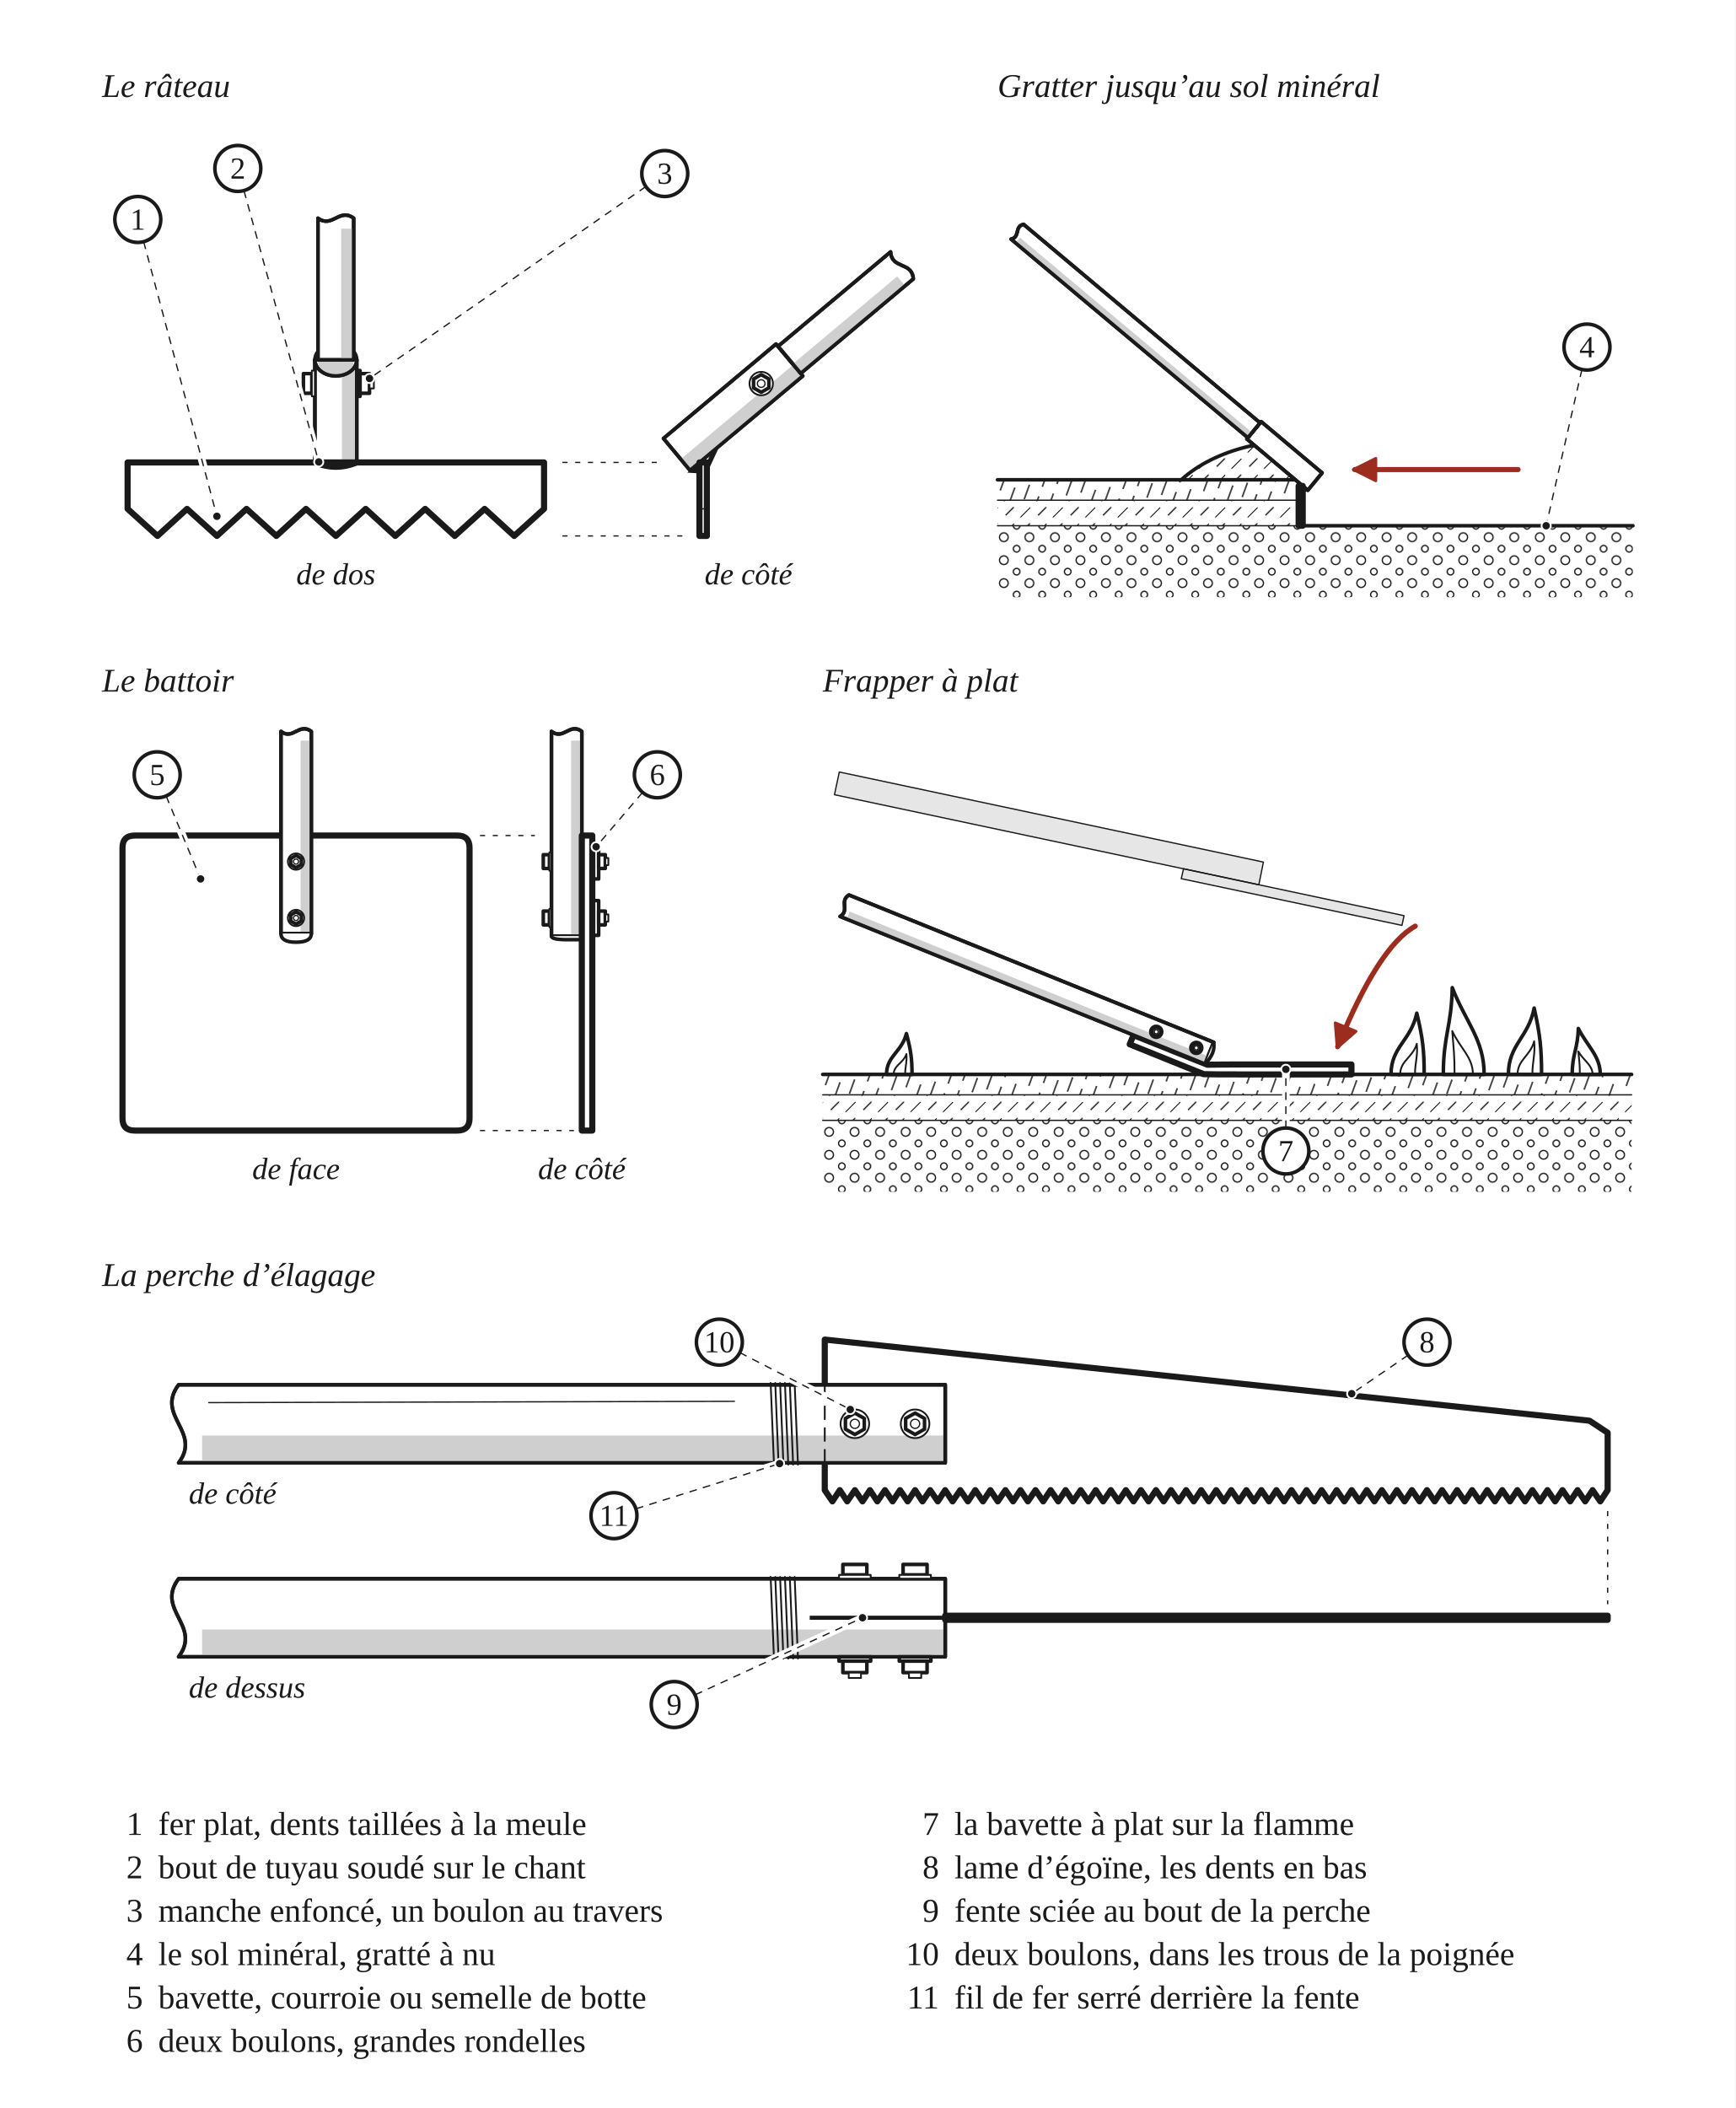
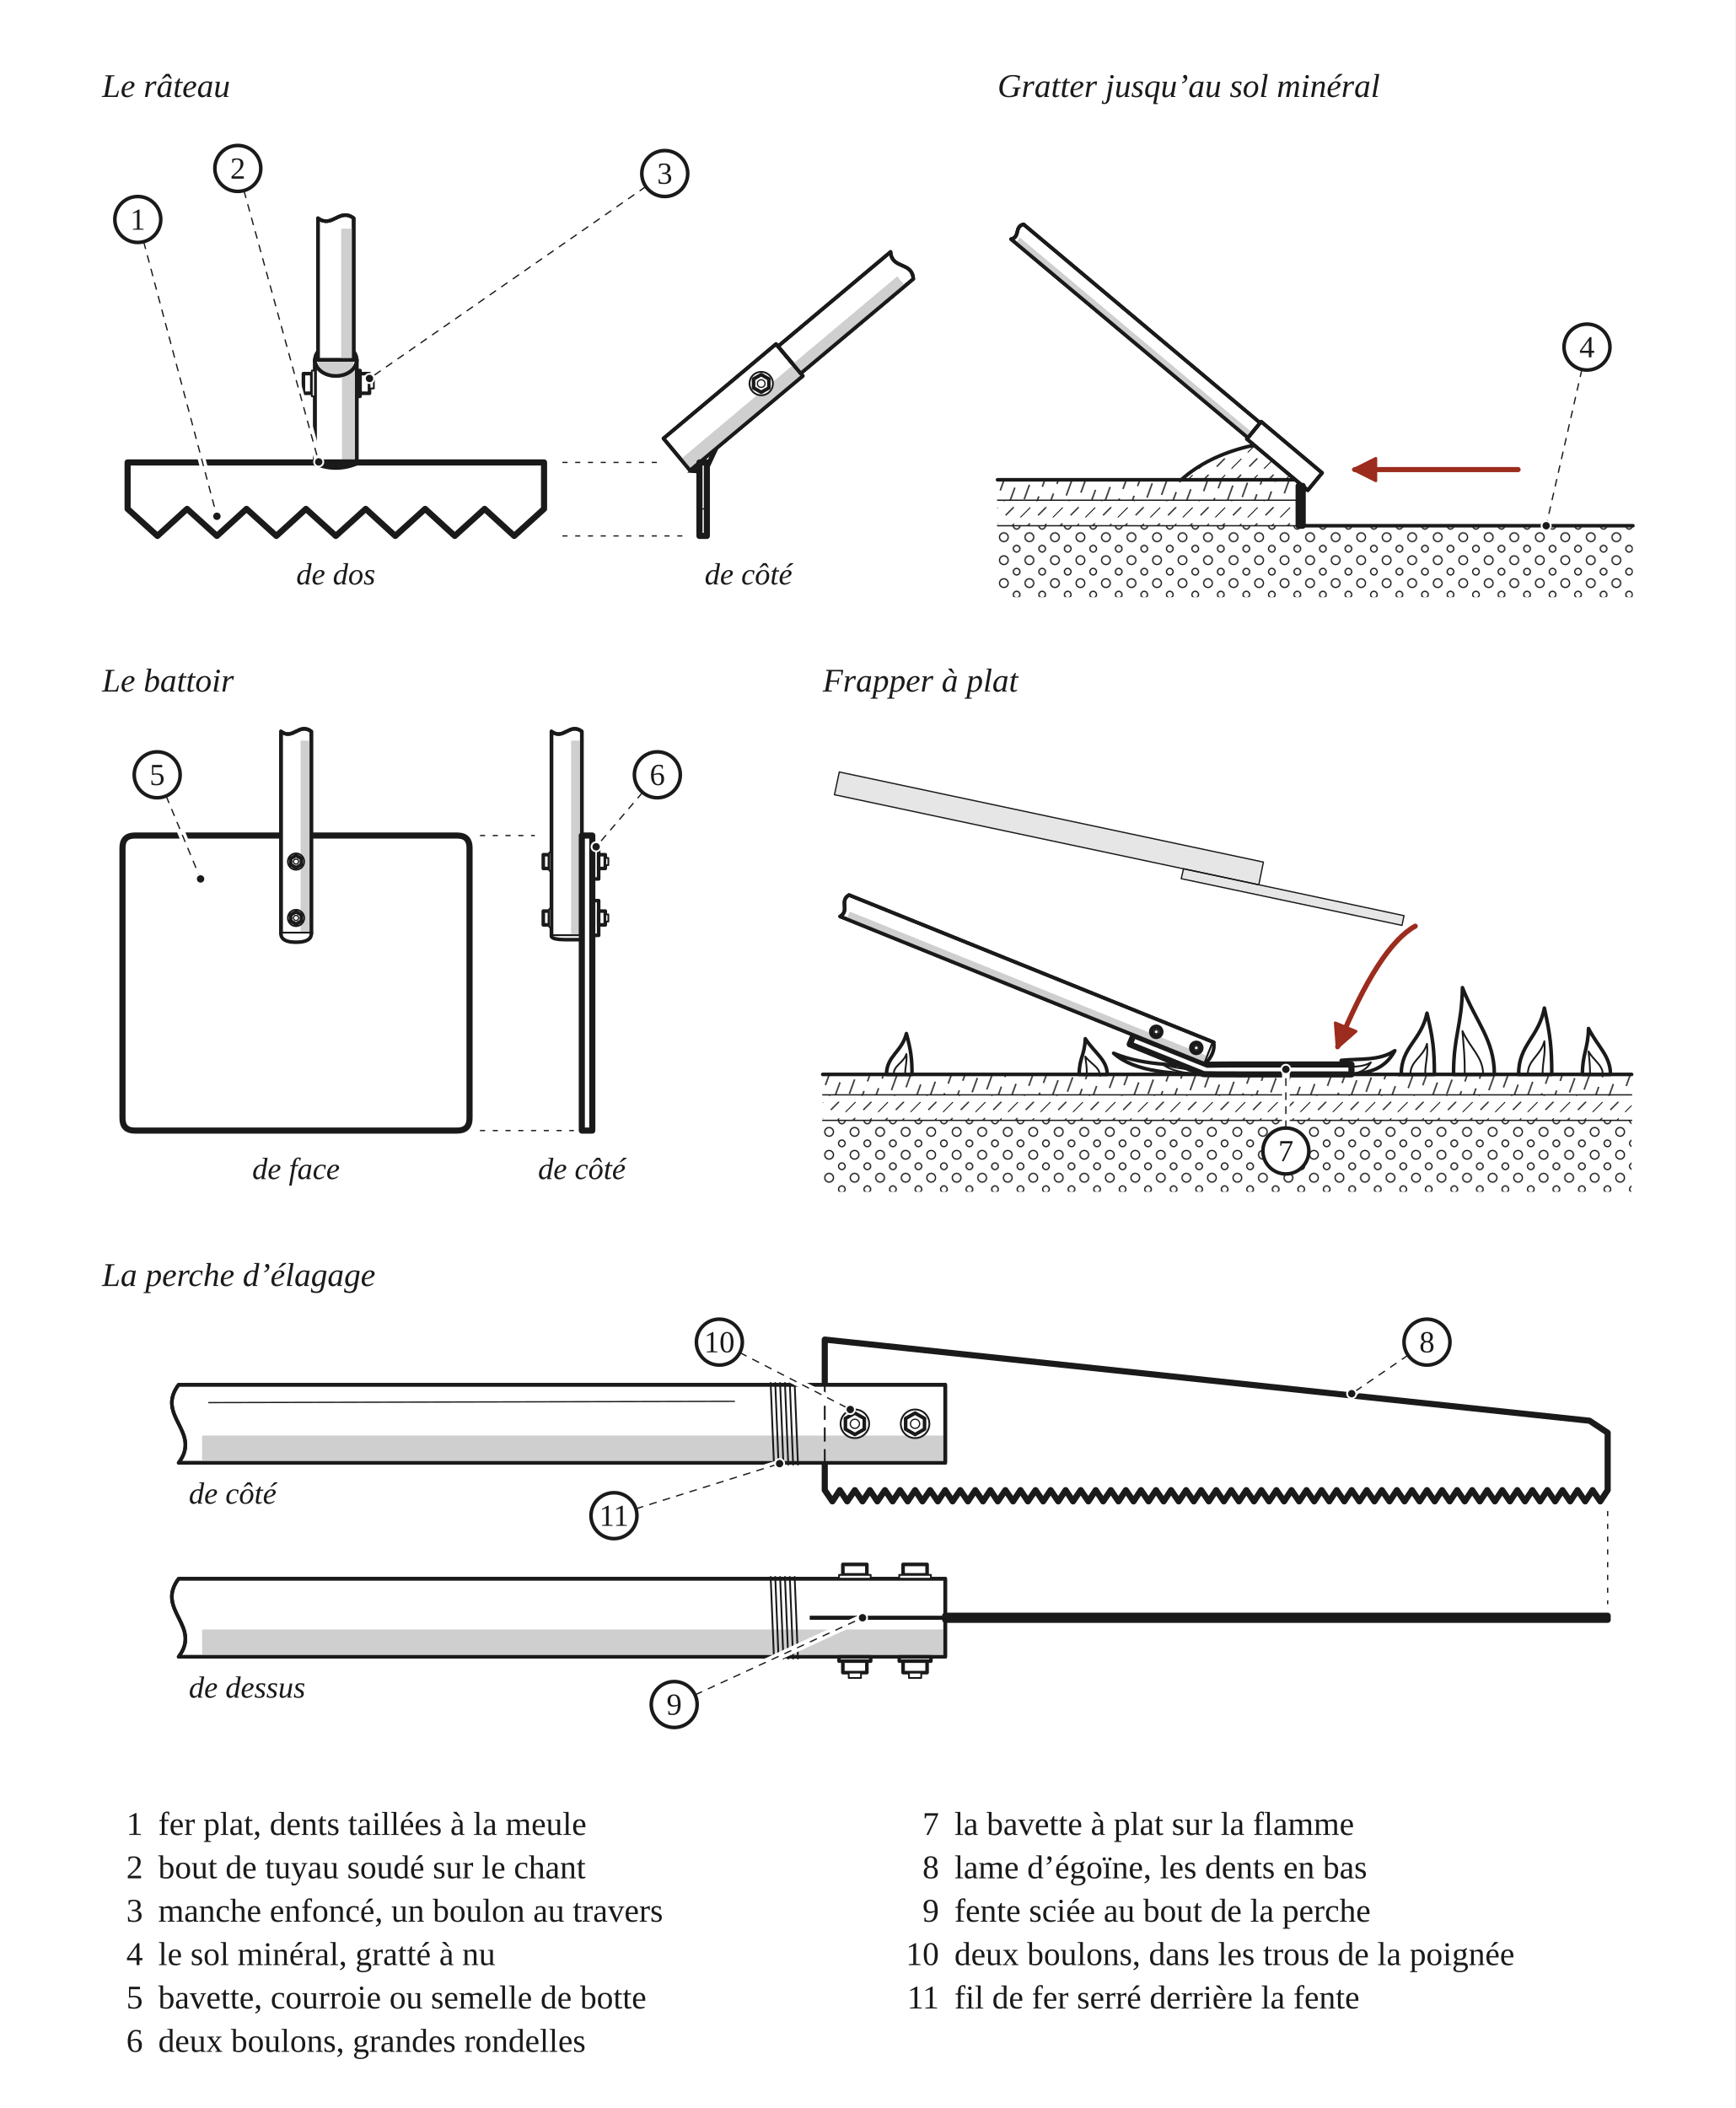
<svg xmlns="http://www.w3.org/2000/svg" width="680" height="826" viewBox="0 0 680 826" role="img">
  <defs>
    <pattern id="h-terre" width="9" height="9" patternUnits="userSpaceOnUse" patternTransform="rotate(45)">
      <line x1="0" y1="0" x2="0" y2="5.5" stroke="#1A1A1A" stroke-width="0.7" />
      <line x1="4.5" y1="4.5" x2="4.5" y2="9" stroke="#1A1A1A" stroke-width="0.5" />
    </pattern>
    <pattern id="h-gravier" width="10" height="9" patternUnits="userSpaceOnUse">
      <circle cx="2.5" cy="2.5" r="1.7" fill="none" stroke="#1A1A1A" stroke-width="0.5" />
      <circle cx="7.5" cy="7" r="1.3" fill="none" stroke="#1A1A1A" stroke-width="0.5" />
    </pattern>
    <pattern id="h-paille" width="10" height="10" patternUnits="userSpaceOnUse" patternTransform="rotate(20)">
      <line x1="1" y1="1" x2="1" y2="7" stroke="#1A1A1A" stroke-width="0.5" />
      <line x1="6" y1="4" x2="6" y2="10" stroke="#1A1A1A" stroke-width="0.5" />
    </pattern>
    <marker id="fl-r" viewBox="0 0 10 10" refX="8.5" refY="5" markerWidth="5.5" markerHeight="5.5" orient="auto-start-reverse">
      <path d="M1 1 L9 5 L1 9 Z" fill="#9B2C1E" stroke="#9B2C1E" stroke-width="1" stroke-linejoin="round" />
    </marker>
  </defs>
  <rect x="0" y="0" width="680" height="826" fill="#FFFFFF" />
  <text x="40" y="38" font-family="Georgia, 'Times New Roman', serif" font-size="13" font-style="italic" fill="#1A1A1A">Le râteau</text>
  <g transform="translate(40 46)" data-vue="rateau">
    <path d="M99.8 135.2 L99.8 95 L83.4 95 L83.4 135.2 Z" fill="#FFFFFF" stroke="#1A1A1A" stroke-width="1.4" stroke-linejoin="round" stroke-linecap="round" />
    <path d="M94 135.2 L94 95 L99.8 95 L99.8 135.2 Z" fill="#CFCFCF" stroke="none" />
    <path d="M99.8 135.2 L99.8 95 L83.4 95 L83.4 135.2 Z" fill="none" stroke="#1A1A1A" stroke-width="1.4" stroke-linejoin="round" stroke-linecap="round" />
    <ellipse cx="91.6" cy="95" rx="8.2" ry="6.3" fill="#FFFFFF" stroke="#1A1A1A" stroke-width="1.4" stroke-linejoin="round" stroke-linecap="round" />
    <ellipse cx="91.6" cy="95.6" rx="7" ry="5.3" fill="#CFCFCF" stroke="none" />
    <path d="M84.6 95 L98.6 95 L98.6 39.5 C93 35.3 90.2 43.6 84.6 39.5 Z" fill="#FFFFFF" stroke="#1A1A1A" stroke-width="1.4" stroke-linejoin="round" stroke-linecap="round" />
    <path d="M93.7 95 L93.7 43.6 L98.6 43.6 L98.6 95 Z" fill="#CFCFCF" stroke="none" />
    <path d="M84.6 95 L98.6 95 L98.6 39.5 C93 35.3 90.2 43.6 84.6 39.5 Z" fill="none" stroke="#1A1A1A" stroke-width="1.4" stroke-linejoin="round" stroke-linecap="round" />
    <path d="M83.4 95 A8.2 6.3 0 0 0 99.8 95" fill="none" stroke="#1A1A1A" stroke-width="1.4" stroke-linejoin="round" stroke-linecap="round" />
    <path d="M78.9 100.4 L82.2 100.4 L82.2 108.1 L78.9 108.1 Z" fill="#FFFFFF" stroke="#1A1A1A" stroke-width="1.4" stroke-linejoin="round" stroke-linecap="round" />
    <path d="M82.2 99.2 L83.4 99.2 L83.4 109.3 L82.2 109.3 Z" fill="#FFFFFF" stroke="#1A1A1A" stroke-width="0.7" stroke-linejoin="round" stroke-linecap="round" />
    <path d="M99.8 99.2 L101.1 99.2 L101.1 109.3 L99.8 109.3 Z" fill="#FFFFFF" stroke="#1A1A1A" stroke-width="1.4" stroke-linejoin="round" stroke-linecap="round" />
    <path d="M101.1 100.4 L104.8 100.4 L104.8 108.1 L101.1 108.1 Z" fill="#FFFFFF" stroke="#1A1A1A" stroke-width="1.4" stroke-linejoin="round" stroke-linecap="round" />
    <path d="M104.8 102.3 L106.5 102.3 L106.5 106.2 L104.8 106.2 Z" fill="#FFFFFF" stroke="#1A1A1A" stroke-width="0.7" stroke-linejoin="round" stroke-linecap="round" />
    <path d="M10 135.2 L173.2 135.2 L173.2 153.4 L161.5 164 L149.9 153.4 L138.2 164 L126.6 153.4 L114.9 164 L103.3 153.4 L91.6 164 L79.9 153.4 L68.3 164 L56.6 153.4 L45 164 L33.3 153.4 L21.7 164 L10 153.4 Z" fill="#FFFFFF" stroke="#1A1A1A" stroke-width="2.4" stroke-linejoin="round" stroke-linecap="round" />
    <path d="M80.6 135.2 Q91.6 141 102.6 135.2 Z" fill="#1A1A1A" stroke="none" />
    <text x="91.6" y="183" text-anchor="middle" font-family="Georgia, 'Times New Roman', serif" font-size="12" font-style="italic" fill="#1A1A1A">de dos</text>
    <line x1="180.4" y1="164" x2="229.8" y2="164" fill="none" stroke="#1A1A1A" stroke-width="0.5" stroke-dasharray="2 3" />
    <line x1="180.4" y1="135.2" x2="217.8" y2="135.2" fill="none" stroke="#1A1A1A" stroke-width="0.5" stroke-dasharray="2 3" />
    <path d="M230.4 138.3 L274.6 101.3 L264.1 88.8 L220 125.8 Z" fill="#FFFFFF" stroke="#1A1A1A" stroke-width="1.4" stroke-linejoin="round" stroke-linecap="round" />
    <path d="M226.8 133.9 L270.9 96.9 L274.6 101.3 L230.4 138.3 Z" fill="#CFCFCF" stroke="none" />
    <path d="M230.4 138.3 L274.6 101.3 L264.1 88.8 L220 125.8 Z" fill="none" stroke="#1A1A1A" stroke-width="1.4" stroke-linejoin="round" stroke-linecap="round" />
    <path d="M264.9 89.7 L273.8 100.3 L317.9 63.3 C317.5 56.4 309.4 59.6 309 52.7 Z" fill="#FFFFFF" stroke="#1A1A1A" stroke-width="1.4" stroke-linejoin="round" stroke-linecap="round" />
    <path d="M270.7 96.6 L311.6 62.3 L314.7 66 L273.8 100.3 Z" fill="#CFCFCF" stroke="none" />
    <path d="M264.9 89.7 L273.8 100.3 L317.9 63.3 C317.5 56.4 309.4 59.6 309 52.7 Z" fill="none" stroke="#1A1A1A" stroke-width="1.4" stroke-linejoin="round" stroke-linecap="round" />
    <circle cx="258.3" cy="104.3" r="4.6" fill="#FFFFFF" stroke="#1A1A1A" stroke-width="0.7" stroke-linejoin="round" stroke-linecap="round" />
    <path d="M261.3 106 L258.3 107.7 L255.3 106 L255.3 102.5 L258.3 100.8 L261.3 102.5 Z" fill="#FFFFFF" stroke="#1A1A1A" stroke-width="1.4" stroke-linejoin="round" stroke-linecap="round" />
    <circle cx="258.3" cy="104.3" r="1.5" fill="none" stroke="#1A1A1A" stroke-width="0.5" stroke-linejoin="round" stroke-linecap="round" />
    <path d="M234.1 164 L237 164 L237 135.2 L234.1 135.2 Z" fill="#FFFFFF" stroke="#1A1A1A" stroke-width="2.4" stroke-linejoin="round" stroke-linecap="round" />
    <line x1="234.1" y1="153.4" x2="237" y2="153.4" fill="none" stroke="#1A1A1A" stroke-width="0.5" stroke-linejoin="round" stroke-linecap="round" />
    <path d="M234.1 135.2 L234.1 139.5 L229.3 139.2 Z" fill="#1A1A1A" stroke="none" />
    <path d="M237 135.2 L237 139.5 L241.8 129.2 L238.4 131.8 Z" fill="#1A1A1A" stroke="none" />
    <text x="253.3" y="183" text-anchor="middle" font-family="Georgia, 'Times New Roman', serif" font-size="12" font-style="italic" fill="#1A1A1A">de côté</text>
  </g>
  <text x="390.9" y="38" font-family="Georgia, 'Times New Roman', serif" font-size="13" font-style="italic" fill="#1A1A1A">Gratter jusqu’au sol minéral</text>
  <g transform="translate(390.9 46)" data-vue="gratter">
    <rect x="0" y="160" width="118" height="28" fill="url(#h-gravier)" stroke="none" />
    <rect x="0" y="150" width="118" height="10" fill="url(#h-terre)" stroke="none" />
    <rect x="0" y="142" width="118" height="8" fill="url(#h-paille)" stroke="none" />
    <line x1="0" y1="150" x2="118" y2="150" fill="none" stroke="#1A1A1A" stroke-width="0.5" stroke-linejoin="round" stroke-linecap="round" />
    <line x1="0" y1="160" x2="118" y2="160" fill="none" stroke="#1A1A1A" stroke-width="0.5" stroke-linejoin="round" stroke-linecap="round" />
    <rect x="118" y="160" width="131" height="28" fill="url(#h-gravier)" stroke="none" />
    <line x1="118" y1="160" x2="249" y2="160" fill="none" stroke="#1A1A1A" stroke-width="1.4" stroke-linejoin="round" stroke-linecap="round" />
    <path d="M72 142 Q82 133 98 129 Q112 126 118 133 L118 142 Z" fill="url(#h-terre)" stroke="#1A1A1A" stroke-width="1.4" stroke-linejoin="round" />
    <line x1="0" y1="142" x2="72" y2="142" fill="none" stroke="#1A1A1A" stroke-width="1.4" stroke-linejoin="round" stroke-linecap="round" />
    <line x1="118" y1="142" x2="118" y2="160" fill="none" stroke="#1A1A1A" stroke-width="1.4" stroke-linejoin="round" stroke-linecap="round" />
    <path d="M127.2 139.3 L103.3 119.2 L97.7 126 L121.6 146.1 Z" fill="#FFFFFF" stroke="#1A1A1A" stroke-width="1.4" stroke-linejoin="round" stroke-linecap="round" />
    <path d="M127.2 139.3 L103.3 119.2 L97.7 126 L121.6 146.1 Z" fill="none" stroke="#1A1A1A" stroke-width="1.4" stroke-linejoin="round" stroke-linecap="round" />
    <path d="M98.1 125.5 L102.9 119.7 L10.2 41.9 C6.5 42.8 9 46.9 5.3 47.7 Z" fill="#FFFFFF" stroke="#1A1A1A" stroke-width="1.4" stroke-linejoin="round" stroke-linecap="round" />
    <path d="M99.8 123.5 L8.8 47.1 L7.1 49.2 L98.1 125.5 Z" fill="#CFCFCF" stroke="none" />
    <path d="M98.1 125.5 L102.9 119.7 L10.2 41.9 C6.5 42.8 9 46.9 5.3 47.7 Z" fill="none" stroke="#1A1A1A" stroke-width="1.4" stroke-linejoin="round" stroke-linecap="round" />
    <path d="M119.6 160 L118 160 L118 144.4 L119.6 144.4 Z" fill="#FFFFFF" stroke="#1A1A1A" stroke-width="2.4" stroke-linejoin="round" stroke-linecap="round" />
    <path d="M119.6 144.4 L119.6 146.7 L122.2 146.6 Z" fill="#1A1A1A" stroke="none" />
    <path d="M204 138 L140 138" fill="none" stroke="#9B2C1E" stroke-width="2" stroke-linejoin="round" stroke-linecap="round" marker-end="url(#fl-r)" />
  </g>
  <text x="40" y="271" font-family="Georgia, 'Times New Roman', serif" font-size="13" font-style="italic" fill="#1A1A1A">Le battoir</text>
  <g transform="translate(40 279)" data-vue="battoir">
    <path d="M12.8 48.4 L139.2 48.4 Q144 48.4 144 53.2 L144 159.2 Q144 164 139.2 164 L12.8 164 Q8 164 8 159.2 L8 53.2 Q8 48.4 12.8 48.4 Z" fill="#FFFFFF" stroke="#1A1A1A" stroke-width="2.4" stroke-linejoin="round" stroke-linecap="round" />
    <path d="M70.1 86.8 L82 86.8 L82 7.6 C77.2 4 74.8 11.2 70.1 7.6 Z" fill="#FFFFFF" stroke="#1A1A1A" stroke-width="1.4" stroke-linejoin="round" stroke-linecap="round" />
    <path d="M77.8 86.8 L77.8 11.2 L82 11.2 L82 86.8 Z" fill="#CFCFCF" stroke="none" />
    <path d="M70.1 86.8 L82 86.8 L82 7.6 C77.2 4 74.8 11.2 70.1 7.6 Z" fill="none" stroke="#1A1A1A" stroke-width="1.4" stroke-linejoin="round" stroke-linecap="round" />
    <path d="M70.1 86.8 Q70.1 90.2 76 90.2 Q82 90.2 82 86.8" fill="#FFFFFF" stroke="#1A1A1A" stroke-width="1.4" stroke-linejoin="round" stroke-linecap="round" />
    <circle cx="76" cy="80.7" r="3.2" fill="#FFFFFF" stroke="#1A1A1A" stroke-width="0.7" stroke-linejoin="round" stroke-linecap="round" />
    <path d="M78.1 81.9 L76 83.1 L73.9 81.9 L73.9 79.5 L76 78.3 L78.1 79.5 Z" fill="#FFFFFF" stroke="#1A1A1A" stroke-width="1.4" stroke-linejoin="round" stroke-linecap="round" />
    <circle cx="76" cy="80.7" r="1" fill="none" stroke="#1A1A1A" stroke-width="0.5" stroke-linejoin="round" stroke-linecap="round" />
    <circle cx="76" cy="58.6" r="3.2" fill="#FFFFFF" stroke="#1A1A1A" stroke-width="0.7" stroke-linejoin="round" stroke-linecap="round" />
    <path d="M78.1 59.8 L76 61 L73.9 59.8 L73.9 57.4 L76 56.2 L78.1 57.4 Z" fill="#FFFFFF" stroke="#1A1A1A" stroke-width="1.4" stroke-linejoin="round" stroke-linecap="round" />
    <circle cx="76" cy="58.6" r="1" fill="none" stroke="#1A1A1A" stroke-width="0.5" stroke-linejoin="round" stroke-linecap="round" />
    <text x="76" y="183" text-anchor="middle" font-family="Georgia, 'Times New Roman', serif" font-size="12" font-style="italic" fill="#1A1A1A">de face</text>
    <line x1="148.1" y1="48.4" x2="169.6" y2="48.4" fill="none" stroke="#1A1A1A" stroke-width="0.5" stroke-dasharray="2 3" />
    <line x1="148.1" y1="164" x2="184.9" y2="164" fill="none" stroke="#1A1A1A" stroke-width="0.5" stroke-dasharray="2 3" />
    <path d="M176.1 87.8 L188 87.8 L188 7.6 C183.2 4 180.9 11.2 176.1 7.6 Z" fill="#FFFFFF" stroke="#1A1A1A" stroke-width="1.4" stroke-linejoin="round" stroke-linecap="round" />
    <path d="M183.8 87.8 L183.8 11.2 L188 11.2 L188 87.8 Z" fill="#CFCFCF" stroke="none" />
    <path d="M176.1 87.8 L188 87.8 L188 7.6 C183.2 4 180.9 11.2 176.1 7.6 Z" fill="none" stroke="#1A1A1A" stroke-width="1.4" stroke-linejoin="round" stroke-linecap="round" />
    <path d="M176.1 87.8 Q176.1 89.2 182.1 89.2 L188 89.2 L188 87.8" fill="#FFFFFF" stroke="#1A1A1A" stroke-width="1.4" stroke-linejoin="round" stroke-linecap="round" />
    <path d="M188 164 L192.1 164 L192.1 48.4 L188 48.4 Z" fill="#FFFFFF" stroke="#1A1A1A" stroke-width="2.4" stroke-linejoin="round" stroke-linecap="round" />
    <path d="M172.9 78 L175.3 78 L175.3 83.4 L172.9 83.4 Z" fill="#FFFFFF" stroke="#1A1A1A" stroke-width="1.4" stroke-linejoin="round" stroke-linecap="round" />
    <path d="M175.3 77.1 L176.1 77.1 L176.1 84.3 L175.3 84.3 Z" fill="#FFFFFF" stroke="#1A1A1A" stroke-width="0.7" stroke-linejoin="round" stroke-linecap="round" />
    <path d="M192.6 73.9 L194.6 73.9 L194.6 87.5 L192.6 87.5 Z" fill="#FFFFFF" stroke="#1A1A1A" stroke-width="1.4" stroke-linejoin="round" stroke-linecap="round" />
    <path d="M194.6 78 L197.2 78 L197.2 83.4 L194.6 83.4 Z" fill="#FFFFFF" stroke="#1A1A1A" stroke-width="1.4" stroke-linejoin="round" stroke-linecap="round" />
    <path d="M197.2 79.3 L198.4 79.3 L198.4 82.1 L197.2 82.1 Z" fill="#FFFFFF" stroke="#1A1A1A" stroke-width="0.7" stroke-linejoin="round" stroke-linecap="round" />
    <path d="M172.9 55.9 L175.3 55.9 L175.3 61.3 L172.9 61.3 Z" fill="#FFFFFF" stroke="#1A1A1A" stroke-width="1.4" stroke-linejoin="round" stroke-linecap="round" />
    <path d="M175.3 55 L176.1 55 L176.1 62.2 L175.3 62.2 Z" fill="#FFFFFF" stroke="#1A1A1A" stroke-width="0.7" stroke-linejoin="round" stroke-linecap="round" />
    <path d="M192.6 51.8 L194.6 51.8 L194.6 65.4 L192.6 65.4 Z" fill="#FFFFFF" stroke="#1A1A1A" stroke-width="1.4" stroke-linejoin="round" stroke-linecap="round" />
    <path d="M194.6 55.9 L197.2 55.9 L197.2 61.3 L194.6 61.3 Z" fill="#FFFFFF" stroke="#1A1A1A" stroke-width="1.4" stroke-linejoin="round" stroke-linecap="round" />
    <path d="M197.2 57.2 L198.4 57.2 L198.4 60 L197.2 60 Z" fill="#FFFFFF" stroke="#1A1A1A" stroke-width="0.7" stroke-linejoin="round" stroke-linecap="round" />
    <text x="188" y="183" text-anchor="middle" font-family="Georgia, 'Times New Roman', serif" font-size="12" font-style="italic" fill="#1A1A1A">de côté</text>
  </g>
  <text x="322.4" y="271" font-family="Georgia, 'Times New Roman', serif" font-size="13" font-style="italic" fill="#1A1A1A">Frapper à plat</text>
  <g transform="translate(322.4 279)" data-vue="abattre">
    <rect x="0" y="160" width="317" height="28" fill="url(#h-gravier)" stroke="none" />
    <rect x="0" y="150" width="317" height="10" fill="url(#h-terre)" stroke="none" />
    <rect x="0" y="142" width="317" height="8" fill="url(#h-paille)" stroke="none" />
    <line x1="0" y1="150" x2="317" y2="150" fill="none" stroke="#1A1A1A" stroke-width="0.5" stroke-linejoin="round" stroke-linecap="round" />
    <line x1="0" y1="160" x2="317" y2="160" fill="none" stroke="#1A1A1A" stroke-width="0.5" stroke-linejoin="round" stroke-linecap="round" />
    <line x1="0" y1="142" x2="317" y2="142" fill="none" stroke="#1A1A1A" stroke-width="1.4" stroke-linejoin="round" stroke-linecap="round" />
-     <path d="M222.7 142 C222.7 131.2 230.5 128.8 232.8 118 C235.1 127.6 235.7 132.4 235.7 142 Z" fill="#FFFFFF" stroke="#1A1A1A" stroke-width="1.4" stroke-linejoin="round" stroke-linecap="round" />
-     <path d="M226.3 142 C226.3 136.6 231.2 135.4 232.8 130 C233.3 134.8 232.1 137.2 232.1 142" fill="none" stroke="#1A1A1A" stroke-width="0.7" stroke-linejoin="round" stroke-linecap="round" />
-     <path d="M243.2 142 C243.2 126.7 246.4 123.3 246.7 108 C252 121.6 259.2 128.4 259.2 142 Z" fill="#FFFFFF" stroke="#1A1A1A" stroke-width="1.4" stroke-linejoin="round" stroke-linecap="round" />
-     <path d="M247.6 142 C247.6 134.4 247.3 132.7 246.7 125 C249.8 131.8 254.8 135.2 254.8 142" fill="none" stroke="#1A1A1A" stroke-width="0.7" stroke-linejoin="round" stroke-linecap="round" />
-     <path d="M268.7 142 C268.7 130.3 276.5 127.7 278.8 116 C281.1 126.4 281.7 131.6 281.7 142 Z" fill="#FFFFFF" stroke="#1A1A1A" stroke-width="1.4" stroke-linejoin="round" stroke-linecap="round" />
-     <path d="M272.3 142 C272.3 136.2 277.2 134.9 278.8 129 C279.3 134.2 278.1 136.8 278.1 142" fill="none" stroke="#1A1A1A" stroke-width="0.7" stroke-linejoin="round" stroke-linecap="round" />
-     <path d="M293.7 142 C293.7 133.9 295.9 132.1 296.1 124 C299.8 131.2 304.7 134.8 304.7 142 Z" fill="#FFFFFF" stroke="#1A1A1A" stroke-width="1.4" stroke-linejoin="round" stroke-linecap="round" />
-     <path d="M296.7 142 C296.7 138 296.5 137.1 296.1 133 C298.2 136.6 301.7 138.4 301.7 142" fill="none" stroke="#1A1A1A" stroke-width="0.7" stroke-linejoin="round" stroke-linecap="round" />
+     <path d="M203.2 142 C212.7 142 220 140.6 224.2 132.7 C217.9 136.8 210.6 135.7 203.2 136.5 Z" fill="#FFFFFF" stroke="#1A1A1A" stroke-width="1.4" stroke-linejoin="round" stroke-linecap="round" />
+     <path d="M203.2 142 C208.4 142 212.4 141.3 214.8 137.3 C211.3 139.4 207.2 138.8 203.2 139.3" fill="none" stroke="#1A1A1A" stroke-width="0.7" stroke-linejoin="round" stroke-linecap="round" />
+     <path d="M156 142 C137.1 142 122.4 141.2 114 133.7 C126.6 139 141.3 138.3 156 138.8 Z" fill="#FFFFFF" stroke="#1A1A1A" stroke-width="1.4" stroke-linejoin="round" stroke-linecap="round" />
+     <path d="M156 142 C145.6 142 137.5 141.6 132.9 137.8 C139.8 140.5 147.9 140.2 156 140.4" fill="none" stroke="#1A1A1A" stroke-width="0.7" stroke-linejoin="round" stroke-linecap="round" />
+     <path d="M226.7 142 C226.7 131.2 234.5 128.8 236.8 118 C239.1 127.6 239.7 132.4 239.7 142 Z" fill="#FFFFFF" stroke="#1A1A1A" stroke-width="1.4" stroke-linejoin="round" stroke-linecap="round" />
+     <path d="M230.3 142 C230.3 136.6 235.2 135.4 236.8 130 C237.3 134.8 236.1 137.2 236.1 142" fill="none" stroke="#1A1A1A" stroke-width="0.7" stroke-linejoin="round" stroke-linecap="round" />
+     <path d="M247.2 142 C247.2 126.7 250.4 123.3 250.7 108 C256 121.6 263.2 128.4 263.2 142 Z" fill="#FFFFFF" stroke="#1A1A1A" stroke-width="1.4" stroke-linejoin="round" stroke-linecap="round" />
+     <path d="M251.6 142 C251.6 134.4 251.3 132.7 250.7 125 C253.8 131.8 258.8 135.2 258.8 142" fill="none" stroke="#1A1A1A" stroke-width="0.7" stroke-linejoin="round" stroke-linecap="round" />
+     <path d="M272.7 142 C272.7 130.3 280.5 127.7 282.8 116 C285.1 126.4 285.7 131.6 285.7 142 Z" fill="#FFFFFF" stroke="#1A1A1A" stroke-width="1.4" stroke-linejoin="round" stroke-linecap="round" />
+     <path d="M276.3 142 C276.3 136.2 281.2 134.9 282.8 129 C283.3 134.2 282.1 136.8 282.1 142" fill="none" stroke="#1A1A1A" stroke-width="0.7" stroke-linejoin="round" stroke-linecap="round" />
+     <path d="M297.7 142 C297.7 133.9 299.9 132.1 300.1 124 C303.8 131.2 308.7 134.8 308.7 142 Z" fill="#FFFFFF" stroke="#1A1A1A" stroke-width="1.4" stroke-linejoin="round" stroke-linecap="round" />
+     <path d="M300.7 142 C300.7 138 300.5 137.1 300.1 133 C302.2 136.6 305.7 138.4 305.7 142" fill="none" stroke="#1A1A1A" stroke-width="0.7" stroke-linejoin="round" stroke-linecap="round" />
+     <path d="M100.5 142 C100.5 135.7 102.7 134.3 102.9 128 C106.6 133.6 111.5 136.4 111.5 142 Z" fill="#FFFFFF" stroke="#1A1A1A" stroke-width="1.4" stroke-linejoin="round" stroke-linecap="round" />
+     <path d="M103.5 142 C103.5 138.9 103.3 138.2 102.9 135 C105 137.8 108.5 139.2 108.5 142" fill="none" stroke="#1A1A1A" stroke-width="0.7" stroke-linejoin="round" stroke-linecap="round" />
    <path d="M25 142 C25 134.8 31 133.2 32.8 126 C34.5 132.4 35 135.6 35 142 Z" fill="#FFFFFF" stroke="#1A1A1A" stroke-width="1.4" stroke-linejoin="round" stroke-linecap="round" />
    <path d="M27.8 142 C27.8 138.4 31.6 137.6 32.8 134 C33.1 137.2 32.3 138.8 32.3 142" fill="none" stroke="#1A1A1A" stroke-width="0.7" stroke-linejoin="round" stroke-linecap="round" />
    <path d="M172.7 58.8 L6.5 23.5 L4.6 32.4 L170.9 67.7 Z" fill="#E6E6E6" stroke="none" />
    <path d="M141.4 61.4 L227.8 79.8 L227 83.6 L140.5 65.3 Z" fill="#E6E6E6" stroke="none" />
    <path d="M172.7 58.8 L6.5 23.5 L4.6 32.4 L170.9 67.7 Z" fill="none" stroke="#1A1A1A" stroke-width="0.5" stroke-linejoin="round" stroke-linecap="round" />
    <path d="M141.4 61.4 L227.8 79.8 L227 83.6 L140.5 65.3 Z" fill="none" stroke="#1A1A1A" stroke-width="0.5" stroke-linejoin="round" stroke-linecap="round" />
    <path d="M232.2 83.9 Q217.8 91.9 201.8 131.1" fill="none" stroke="#9B2C1E" stroke-width="2" stroke-linejoin="round" stroke-linecap="round" marker-end="url(#fl-r)" />
    <path d="M121.8 126.6 L150.7 138.2 Q156 138.1 166 138.1 L207.2 138.1 L207.2 142 L164 142 Q152 142 149.3 141.9 L120.3 130.2 Z" fill="#FFFFFF" stroke="#1A1A1A" stroke-width="2.4" stroke-linejoin="round" stroke-linecap="round" />
    <path d="M149.8 137.9 L153.2 129.4 L10.3 71.7 C6.4 74 10.7 77.8 6.8 80.1 Z" fill="#FFFFFF" stroke="#1A1A1A" stroke-width="1.4" stroke-linejoin="round" stroke-linecap="round" />
    <path d="M151 134.9 L10.6 78.2 L9.4 81.1 L149.8 137.9 Z" fill="#CFCFCF" stroke="none" />
    <path d="M149.8 137.9 L153.2 129.4 L10.3 71.7 C6.4 74 10.7 77.8 6.8 80.1 Z" fill="none" stroke="#1A1A1A" stroke-width="1.4" stroke-linejoin="round" stroke-linecap="round" />
    <path d="M153.2 129.4 Q154 133.7 149.8 137.9" fill="#FFFFFF" stroke="#1A1A1A" stroke-width="1.4" stroke-linejoin="round" stroke-linecap="round" />
    <circle cx="146.4" cy="131.6" r="2.5" fill="#FFFFFF" stroke="#1A1A1A" stroke-width="0.7" stroke-linejoin="round" stroke-linecap="round" />
    <path d="M148 132.5 L146.4 133.5 L144.8 132.5 L144.8 130.7 L146.4 129.7 L148 130.7 Z" fill="#FFFFFF" stroke="#1A1A1A" stroke-width="1.4" stroke-linejoin="round" stroke-linecap="round" />
    <circle cx="146.4" cy="131.6" r="0.8" fill="none" stroke="#1A1A1A" stroke-width="0.5" stroke-linejoin="round" stroke-linecap="round" />
    <circle cx="130.7" cy="125.3" r="2.5" fill="#FFFFFF" stroke="#1A1A1A" stroke-width="0.7" stroke-linejoin="round" stroke-linecap="round" />
    <path d="M132.4 126.2 L130.7 127.1 L129.1 126.2 L129.1 124.3 L130.7 123.4 L132.4 124.3 Z" fill="#FFFFFF" stroke="#1A1A1A" stroke-width="1.4" stroke-linejoin="round" stroke-linecap="round" />
    <circle cx="130.7" cy="125.3" r="0.8" fill="none" stroke="#1A1A1A" stroke-width="0.5" stroke-linejoin="round" stroke-linecap="round" />
  </g>
  <text x="40" y="503.9" font-family="Georgia, 'Times New Roman', serif" font-size="13" font-style="italic" fill="#1A1A1A">La perche d’élagage</text>
  <g transform="translate(40 511.9)" data-vue="perche">
    <path d="M283.2 13 L582.9 44.8 L590 49.5 L590 72 L587.1 76.4 L584.1 72 L581.2 76.4 L578.2 72 L575.3 76.4 L572.3 72 L569.4 76.4 L566.4 72 L563.5 76.4 L560.5 72 L557.6 76.4 L554.6 72 L551.7 76.4 L548.7 72 L545.8 76.4 L542.8 72 L539.9 76.4 L536.9 72 L534 76.4 L531 72 L528.1 76.4 L525.1 72 L522.2 76.4 L519.2 72 L516.3 76.4 L513.3 72 L510.4 76.4 L507.4 72 L504.5 76.4 L501.5 72 L498.6 76.4 L495.6 72 L492.7 76.4 L489.7 72 L486.8 76.4 L483.8 72 L480.9 76.4 L477.9 72 L475 76.4 L472 72 L469.1 76.4 L466.1 72 L463.2 76.4 L460.2 72 L457.3 76.4 L454.3 72 L451.4 76.4 L448.4 72 L445.5 76.4 L442.5 72 L439.6 76.4 L436.6 72 L433.7 76.4 L430.7 72 L427.8 76.4 L424.8 72 L421.9 76.4 L418.9 72 L416 76.4 L413 72 L410.1 76.4 L407.1 72 L404.2 76.4 L401.2 72 L398.3 76.4 L395.3 72 L392.3 76.4 L389.4 72 L386.5 76.4 L383.5 72 L380.5 76.4 L377.6 72 L374.7 76.4 L371.7 72 L368.8 76.4 L365.8 72 L362.8 76.4 L359.9 72 L357 76.4 L354 72 L351 76.4 L348.1 72 L345.2 76.4 L342.2 72 L339.3 76.4 L336.3 72 L333.3 76.4 L330.4 72 L327.5 76.4 L324.5 72 L321.5 76.4 L318.6 72 L315.7 76.4 L312.7 72 L309.8 76.4 L306.8 72 L303.8 76.4 L300.9 72 L298 76.4 L295 72 L292 76.4 L289.1 72 L286.2 76.4 L283.2 72 Z" fill="#FFFFFF" stroke="#1A1A1A" stroke-width="2.4" stroke-linejoin="round" stroke-linecap="round" />
    <path d="M330.4 61.3 L330.4 30.7 L30 30.7 C20.8 42.9 39.2 49.1 30 61.3 Z" fill="#FFFFFF" stroke="#1A1A1A" stroke-width="1.4" stroke-linejoin="round" stroke-linecap="round" />
    <path d="M330.4 50.6 L39.2 50.6 L39.2 61.3 L330.4 61.3 Z" fill="#CFCFCF" stroke="none" />
    <path d="M330.4 61.3 L330.4 30.7 L30 30.7 C20.8 42.9 39.2 49.1 30 61.3 Z" fill="none" stroke="#1A1A1A" stroke-width="1.4" stroke-linejoin="round" stroke-linecap="round" />
    <line x1="330.4" y1="30.7" x2="330.4" y2="61.3" fill="none" stroke="#1A1A1A" stroke-width="1.4" stroke-linejoin="round" stroke-linecap="round" />
    <path d="M283.2 30.7 L283.2 61.3" fill="none" stroke="#1A1A1A" stroke-width="0.7" stroke-linejoin="round" stroke-linecap="round" stroke-dasharray="5 3.5" />
    <line x1="41.8" y1="37.7" x2="247.8" y2="37.2" fill="none" stroke="#1A1A1A" stroke-width="0.5" stroke-linejoin="round" stroke-linecap="round" />
    <line x1="262" y1="30" x2="263.3" y2="62" fill="none" stroke="#1A1A1A" stroke-width="0.7" stroke-linejoin="round" stroke-linecap="round" />
    <line x1="263.8" y1="30" x2="265.1" y2="62" fill="none" stroke="#1A1A1A" stroke-width="0.7" stroke-linejoin="round" stroke-linecap="round" />
    <line x1="265.7" y1="30" x2="267" y2="62" fill="none" stroke="#1A1A1A" stroke-width="0.7" stroke-linejoin="round" stroke-linecap="round" />
    <line x1="267.6" y1="30" x2="268.9" y2="62" fill="none" stroke="#1A1A1A" stroke-width="0.7" stroke-linejoin="round" stroke-linecap="round" />
    <line x1="269.5" y1="30" x2="270.8" y2="62" fill="none" stroke="#1A1A1A" stroke-width="0.7" stroke-linejoin="round" stroke-linecap="round" />
    <line x1="271.4" y1="30" x2="272.7" y2="62" fill="none" stroke="#1A1A1A" stroke-width="0.7" stroke-linejoin="round" stroke-linecap="round" />
    <circle cx="295" cy="46" r="5.6" fill="#FFFFFF" stroke="#1A1A1A" stroke-width="0.7" stroke-linejoin="round" stroke-linecap="round" />
    <path d="M298.7 48.1 L295 50.2 L291.3 48.1 L291.3 43.9 L295 41.8 L298.7 43.9 Z" fill="#FFFFFF" stroke="#1A1A1A" stroke-width="1.4" stroke-linejoin="round" stroke-linecap="round" />
    <circle cx="295" cy="46" r="1.8" fill="none" stroke="#1A1A1A" stroke-width="0.5" stroke-linejoin="round" stroke-linecap="round" />
    <circle cx="318.6" cy="46" r="5.6" fill="#FFFFFF" stroke="#1A1A1A" stroke-width="0.7" stroke-linejoin="round" stroke-linecap="round" />
    <path d="M322.3 48.1 L318.6 50.2 L314.9 48.1 L314.9 43.9 L318.6 41.8 L322.3 43.9 Z" fill="#FFFFFF" stroke="#1A1A1A" stroke-width="1.4" stroke-linejoin="round" stroke-linecap="round" />
    <circle cx="318.6" cy="46" r="1.8" fill="none" stroke="#1A1A1A" stroke-width="0.5" stroke-linejoin="round" stroke-linecap="round" />
    <text x="34" y="77.3" font-family="Georgia, 'Times New Roman', serif" font-size="12" font-style="italic" fill="#1A1A1A">de côté</text>
    <line x1="590" y1="80.2" x2="590" y2="116.7" fill="none" stroke="#1A1A1A" stroke-width="0.5" stroke-dasharray="2 3" />
    <path d="M330.4 137.3 L330.4 106.7 L30 106.7 C20.8 118.9 39.2 125.1 30 137.3 Z" fill="#FFFFFF" stroke="#1A1A1A" stroke-width="1.4" stroke-linejoin="round" stroke-linecap="round" />
    <path d="M330.4 126.6 L39.2 126.6 L39.2 137.3 L330.4 137.3 Z" fill="#CFCFCF" stroke="none" />
    <path d="M330.4 137.3 L330.4 106.7 L30 106.7 C20.8 118.9 39.2 125.1 30 137.3 Z" fill="none" stroke="#1A1A1A" stroke-width="1.4" stroke-linejoin="round" stroke-linecap="round" />
    <line x1="330.4" y1="106.7" x2="330.4" y2="137.3" fill="none" stroke="#1A1A1A" stroke-width="1.4" stroke-linejoin="round" stroke-linecap="round" />
    <path d="M277.3 121.2 L330.4 121.2 L330.4 122.8 L277.3 122.8 Z" fill="#1A1A1A" stroke="none" />
    <path d="M330.4 121.2 L590 121.2 L590 122.8 L330.4 122.8 Z" fill="#FFFFFF" stroke="#1A1A1A" stroke-width="2.4" stroke-linejoin="round" stroke-linecap="round" />
    <line x1="262" y1="106" x2="263.3" y2="138" fill="none" stroke="#1A1A1A" stroke-width="0.7" stroke-linejoin="round" stroke-linecap="round" />
    <line x1="263.8" y1="106" x2="265.1" y2="138" fill="none" stroke="#1A1A1A" stroke-width="0.7" stroke-linejoin="round" stroke-linecap="round" />
    <line x1="265.7" y1="106" x2="267" y2="138" fill="none" stroke="#1A1A1A" stroke-width="0.7" stroke-linejoin="round" stroke-linecap="round" />
    <line x1="267.6" y1="106" x2="268.9" y2="138" fill="none" stroke="#1A1A1A" stroke-width="0.7" stroke-linejoin="round" stroke-linecap="round" />
    <line x1="269.5" y1="106" x2="270.8" y2="138" fill="none" stroke="#1A1A1A" stroke-width="0.7" stroke-linejoin="round" stroke-linecap="round" />
    <line x1="271.4" y1="106" x2="272.7" y2="138" fill="none" stroke="#1A1A1A" stroke-width="0.7" stroke-linejoin="round" stroke-linecap="round" />
    <path d="M299.7 101.1 L299.7 105.2 L290.3 105.2 L290.3 101.1 Z" fill="#FFFFFF" stroke="#1A1A1A" stroke-width="1.4" stroke-linejoin="round" stroke-linecap="round" />
    <path d="M301.2 105.2 L301.2 106.7 L288.8 106.7 L288.8 105.2 Z" fill="#FFFFFF" stroke="#1A1A1A" stroke-width="0.7" stroke-linejoin="round" stroke-linecap="round" />
    <path d="M301.2 137.3 L301.2 139 L288.8 139 L288.8 137.3 Z" fill="#FFFFFF" stroke="#1A1A1A" stroke-width="1.4" stroke-linejoin="round" stroke-linecap="round" />
    <path d="M299.7 139 L299.7 143.5 L290.3 143.5 L290.3 139 Z" fill="#FFFFFF" stroke="#1A1A1A" stroke-width="1.4" stroke-linejoin="round" stroke-linecap="round" />
    <path d="M297.4 143.5 L297.4 145.6 L292.6 145.6 L292.6 143.5 Z" fill="#FFFFFF" stroke="#1A1A1A" stroke-width="0.7" stroke-linejoin="round" stroke-linecap="round" />
    <path d="M323.3 101.1 L323.3 105.2 L313.9 105.2 L313.9 101.1 Z" fill="#FFFFFF" stroke="#1A1A1A" stroke-width="1.4" stroke-linejoin="round" stroke-linecap="round" />
    <path d="M324.8 105.2 L324.8 106.7 L312.4 106.7 L312.4 105.2 Z" fill="#FFFFFF" stroke="#1A1A1A" stroke-width="0.7" stroke-linejoin="round" stroke-linecap="round" />
    <path d="M324.8 137.3 L324.8 139 L312.4 139 L312.4 137.3 Z" fill="#FFFFFF" stroke="#1A1A1A" stroke-width="1.4" stroke-linejoin="round" stroke-linecap="round" />
    <path d="M323.3 139 L323.3 143.5 L313.9 143.5 L313.9 139 Z" fill="#FFFFFF" stroke="#1A1A1A" stroke-width="1.4" stroke-linejoin="round" stroke-linecap="round" />
    <path d="M321 143.5 L321 145.6 L316.2 145.6 L316.2 143.5 Z" fill="#FFFFFF" stroke="#1A1A1A" stroke-width="0.7" stroke-linejoin="round" stroke-linecap="round" />
    <text x="34" y="153.3" font-family="Georgia, 'Times New Roman', serif" font-size="12" font-style="italic" fill="#1A1A1A">de dessus</text>
  </g>
  <line x1="56.3" y1="94.7" x2="85" y2="202.3" fill="none" stroke="#FFFFFF" stroke-width="3" stroke-linecap="round" />
  <line x1="56.3" y1="94.7" x2="85" y2="202.3" fill="none" stroke="#1A1A1A" stroke-width="0.5" stroke-dasharray="3 2.5" />
  <circle cx="85" cy="202.3" r="1.8" fill="#1A1A1A" stroke="#FFFFFF" stroke-width="0.7" />
  <circle cx="54" cy="86" r="9" fill="#FFFFFF" stroke="#1A1A1A" stroke-width="1.4" data-vue="rateau" />
  <text x="54" y="90" text-anchor="middle" font-family="Georgia, 'Times New Roman', serif" font-size="12" fill="#1A1A1A">1</text>
  <line x1="95.6" y1="74.7" x2="124.9" y2="181" fill="none" stroke="#FFFFFF" stroke-width="3" stroke-linecap="round" />
  <line x1="95.6" y1="74.7" x2="124.9" y2="181" fill="none" stroke="#1A1A1A" stroke-width="0.5" stroke-dasharray="3 2.5" />
  <circle cx="124.9" cy="181" r="1.8" fill="#1A1A1A" stroke="#FFFFFF" stroke-width="0.7" />
  <circle cx="93.2" cy="66" r="9" fill="#FFFFFF" stroke="#1A1A1A" stroke-width="1.4" data-vue="rateau" />
  <text x="93.2" y="70" text-anchor="middle" font-family="Georgia, 'Times New Roman', serif" font-size="12" fill="#1A1A1A">2</text>
  <line x1="253.1" y1="73.1" x2="144.8" y2="148.3" fill="none" stroke="#FFFFFF" stroke-width="3" stroke-linecap="round" />
  <line x1="253.1" y1="73.1" x2="144.8" y2="148.3" fill="none" stroke="#1A1A1A" stroke-width="0.5" stroke-dasharray="3 2.5" />
  <circle cx="144.8" cy="148.3" r="1.8" fill="#1A1A1A" stroke="#FFFFFF" stroke-width="0.7" />
  <circle cx="260.5" cy="68" r="9" fill="#FFFFFF" stroke="#1A1A1A" stroke-width="1.4" data-vue="rateau" />
  <text x="260.5" y="72" text-anchor="middle" font-family="Georgia, 'Times New Roman', serif" font-size="12" fill="#1A1A1A">3</text>
  <line x1="619.9" y1="144.8" x2="605.9" y2="206" fill="none" stroke="#FFFFFF" stroke-width="3" stroke-linecap="round" />
  <line x1="619.9" y1="144.8" x2="605.9" y2="206" fill="none" stroke="#1A1A1A" stroke-width="0.5" stroke-dasharray="3 2.5" />
  <circle cx="605.9" cy="206" r="1.8" fill="#1A1A1A" stroke="#FFFFFF" stroke-width="0.7" />
  <circle cx="621.9" cy="136" r="9" fill="#FFFFFF" stroke="#1A1A1A" stroke-width="1.4" data-vue="gratter" />
  <text x="621.9" y="140" text-anchor="middle" font-family="Georgia, 'Times New Roman', serif" font-size="12" fill="#1A1A1A">4</text>
  <line x1="65.1" y1="311.9" x2="78.6" y2="344.4" fill="none" stroke="#FFFFFF" stroke-width="3" stroke-linecap="round" />
  <line x1="65.1" y1="311.9" x2="78.6" y2="344.4" fill="none" stroke="#1A1A1A" stroke-width="0.5" stroke-dasharray="3 2.5" />
  <circle cx="78.6" cy="344.4" r="1.8" fill="#1A1A1A" stroke="#FFFFFF" stroke-width="0.7" />
  <circle cx="61.6" cy="303.6" r="9" fill="#FFFFFF" stroke="#1A1A1A" stroke-width="1.4" data-vue="battoir" />
  <text x="61.6" y="307.6" text-anchor="middle" font-family="Georgia, 'Times New Roman', serif" font-size="12" fill="#1A1A1A">5</text>
  <line x1="251.8" y1="310.5" x2="233.6" y2="331.8" fill="none" stroke="#FFFFFF" stroke-width="3" stroke-linecap="round" />
  <line x1="251.8" y1="310.5" x2="233.6" y2="331.8" fill="none" stroke="#1A1A1A" stroke-width="0.5" stroke-dasharray="3 2.5" />
  <circle cx="233.6" cy="331.8" r="1.8" fill="#1A1A1A" stroke="#FFFFFF" stroke-width="0.7" />
  <circle cx="257.6" cy="303.6" r="9" fill="#FFFFFF" stroke="#1A1A1A" stroke-width="1.4" data-vue="battoir" />
  <text x="257.6" y="307.6" text-anchor="middle" font-family="Georgia, 'Times New Roman', serif" font-size="12" fill="#1A1A1A">6</text>
  <line x1="503.9" y1="442" x2="503.9" y2="419" fill="none" stroke="#FFFFFF" stroke-width="3" stroke-linecap="round" />
  <line x1="503.9" y1="442" x2="503.9" y2="419" fill="none" stroke="#1A1A1A" stroke-width="0.5" stroke-dasharray="3 2.5" />
  <circle cx="503.9" cy="419" r="1.8" fill="#1A1A1A" stroke="#FFFFFF" stroke-width="0.7" />
  <circle cx="503.9" cy="451" r="9" fill="#FFFFFF" stroke="#1A1A1A" stroke-width="1.4" data-vue="abattre" />
  <text x="503.9" y="455" text-anchor="middle" font-family="Georgia, 'Times New Roman', serif" font-size="12" fill="#1A1A1A">7</text>
  <line x1="551.8" y1="531" x2="529.7" y2="546.1" fill="none" stroke="#FFFFFF" stroke-width="3" stroke-linecap="round" />
  <line x1="551.8" y1="531" x2="529.7" y2="546.1" fill="none" stroke="#1A1A1A" stroke-width="0.5" stroke-dasharray="3 2.5" />
  <circle cx="529.7" cy="546.1" r="1.8" fill="#1A1A1A" stroke="#FFFFFF" stroke-width="0.7" />
  <circle cx="559.2" cy="525.9" r="9" fill="#FFFFFF" stroke="#1A1A1A" stroke-width="1.4" data-vue="perche" />
  <text x="559.2" y="529.9" text-anchor="middle" font-family="Georgia, 'Times New Roman', serif" font-size="12" fill="#1A1A1A">8</text>
  <line x1="272.4" y1="664.1" x2="338" y2="633.9" fill="none" stroke="#FFFFFF" stroke-width="3" stroke-linecap="round" />
  <line x1="272.4" y1="664.1" x2="338" y2="633.9" fill="none" stroke="#1A1A1A" stroke-width="0.5" stroke-dasharray="3 2.5" />
  <circle cx="338" cy="633.9" r="1.8" fill="#1A1A1A" stroke="#FFFFFF" stroke-width="0.7" />
  <circle cx="264.2" cy="667.9" r="9" fill="#FFFFFF" stroke="#1A1A1A" stroke-width="1.4" data-vue="perche" />
  <text x="264.2" y="671.9" text-anchor="middle" font-family="Georgia, 'Times New Roman', serif" font-size="12" fill="#1A1A1A">9</text>
  <line x1="289.9" y1="530" x2="333.2" y2="552.3" fill="none" stroke="#FFFFFF" stroke-width="3" stroke-linecap="round" />
  <line x1="289.9" y1="530" x2="333.2" y2="552.3" fill="none" stroke="#1A1A1A" stroke-width="0.5" stroke-dasharray="3 2.5" />
  <circle cx="333.2" cy="552.3" r="1.8" fill="#1A1A1A" stroke="#FFFFFF" stroke-width="0.7" />
  <circle cx="281.9" cy="525.9" r="9" fill="#FFFFFF" stroke="#1A1A1A" stroke-width="1.4" data-vue="perche" />
  <text x="281.9" y="529.9" text-anchor="middle" font-family="Georgia, 'Times New Roman', serif" font-size="12" fill="#1A1A1A">10</text>
  <line x1="249.2" y1="591.2" x2="305.5" y2="573.5" fill="none" stroke="#FFFFFF" stroke-width="3" stroke-linecap="round" />
  <line x1="249.2" y1="591.2" x2="305.5" y2="573.5" fill="none" stroke="#1A1A1A" stroke-width="0.5" stroke-dasharray="3 2.5" />
  <circle cx="305.5" cy="573.5" r="1.8" fill="#1A1A1A" stroke="#FFFFFF" stroke-width="0.7" />
  <circle cx="240.6" cy="593.9" r="9" fill="#FFFFFF" stroke="#1A1A1A" stroke-width="1.4" data-vue="perche" />
  <text x="240.6" y="597.9" text-anchor="middle" font-family="Georgia, 'Times New Roman', serif" font-size="12" fill="#1A1A1A">11</text>
  <text x="56" y="719" text-anchor="end" font-family="Georgia, 'Times New Roman', serif" font-size="13" fill="#1A1A1A">1</text>
  <text x="62" y="719" font-family="Georgia, 'Times New Roman', serif" font-size="13" fill="#1A1A1A">fer plat, dents taillées à la meule</text>
  <text x="56" y="736" text-anchor="end" font-family="Georgia, 'Times New Roman', serif" font-size="13" fill="#1A1A1A">2</text>
  <text x="62" y="736" font-family="Georgia, 'Times New Roman', serif" font-size="13" fill="#1A1A1A">bout de tuyau soudé sur le chant</text>
  <text x="56" y="753" text-anchor="end" font-family="Georgia, 'Times New Roman', serif" font-size="13" fill="#1A1A1A">3</text>
  <text x="62" y="753" font-family="Georgia, 'Times New Roman', serif" font-size="13" fill="#1A1A1A">manche enfoncé, un boulon au travers</text>
  <text x="56" y="770" text-anchor="end" font-family="Georgia, 'Times New Roman', serif" font-size="13" fill="#1A1A1A">4</text>
  <text x="62" y="770" font-family="Georgia, 'Times New Roman', serif" font-size="13" fill="#1A1A1A">le sol minéral, gratté à nu</text>
  <text x="56" y="787" text-anchor="end" font-family="Georgia, 'Times New Roman', serif" font-size="13" fill="#1A1A1A">5</text>
  <text x="62" y="787" font-family="Georgia, 'Times New Roman', serif" font-size="13" fill="#1A1A1A">bavette, courroie ou semelle de botte</text>
  <text x="56" y="804" text-anchor="end" font-family="Georgia, 'Times New Roman', serif" font-size="13" fill="#1A1A1A">6</text>
  <text x="62" y="804" font-family="Georgia, 'Times New Roman', serif" font-size="13" fill="#1A1A1A">deux boulons, grandes rondelles</text>
  <text x="368" y="719" text-anchor="end" font-family="Georgia, 'Times New Roman', serif" font-size="13" fill="#1A1A1A">7</text>
  <text x="374" y="719" font-family="Georgia, 'Times New Roman', serif" font-size="13" fill="#1A1A1A">la bavette à plat sur la flamme</text>
  <text x="368" y="736" text-anchor="end" font-family="Georgia, 'Times New Roman', serif" font-size="13" fill="#1A1A1A">8</text>
  <text x="374" y="736" font-family="Georgia, 'Times New Roman', serif" font-size="13" fill="#1A1A1A">lame d’égoïne, les dents en bas</text>
  <text x="368" y="753" text-anchor="end" font-family="Georgia, 'Times New Roman', serif" font-size="13" fill="#1A1A1A">9</text>
  <text x="374" y="753" font-family="Georgia, 'Times New Roman', serif" font-size="13" fill="#1A1A1A">fente sciée au bout de la perche</text>
  <text x="368" y="770" text-anchor="end" font-family="Georgia, 'Times New Roman', serif" font-size="13" fill="#1A1A1A">10</text>
  <text x="374" y="770" font-family="Georgia, 'Times New Roman', serif" font-size="13" fill="#1A1A1A">deux boulons, dans les trous de la poignée</text>
  <text x="368" y="787" text-anchor="end" font-family="Georgia, 'Times New Roman', serif" font-size="13" fill="#1A1A1A">11</text>
  <text x="374" y="787" font-family="Georgia, 'Times New Roman', serif" font-size="13" fill="#1A1A1A">fil de fer serré derrière la fente</text>
</svg>
